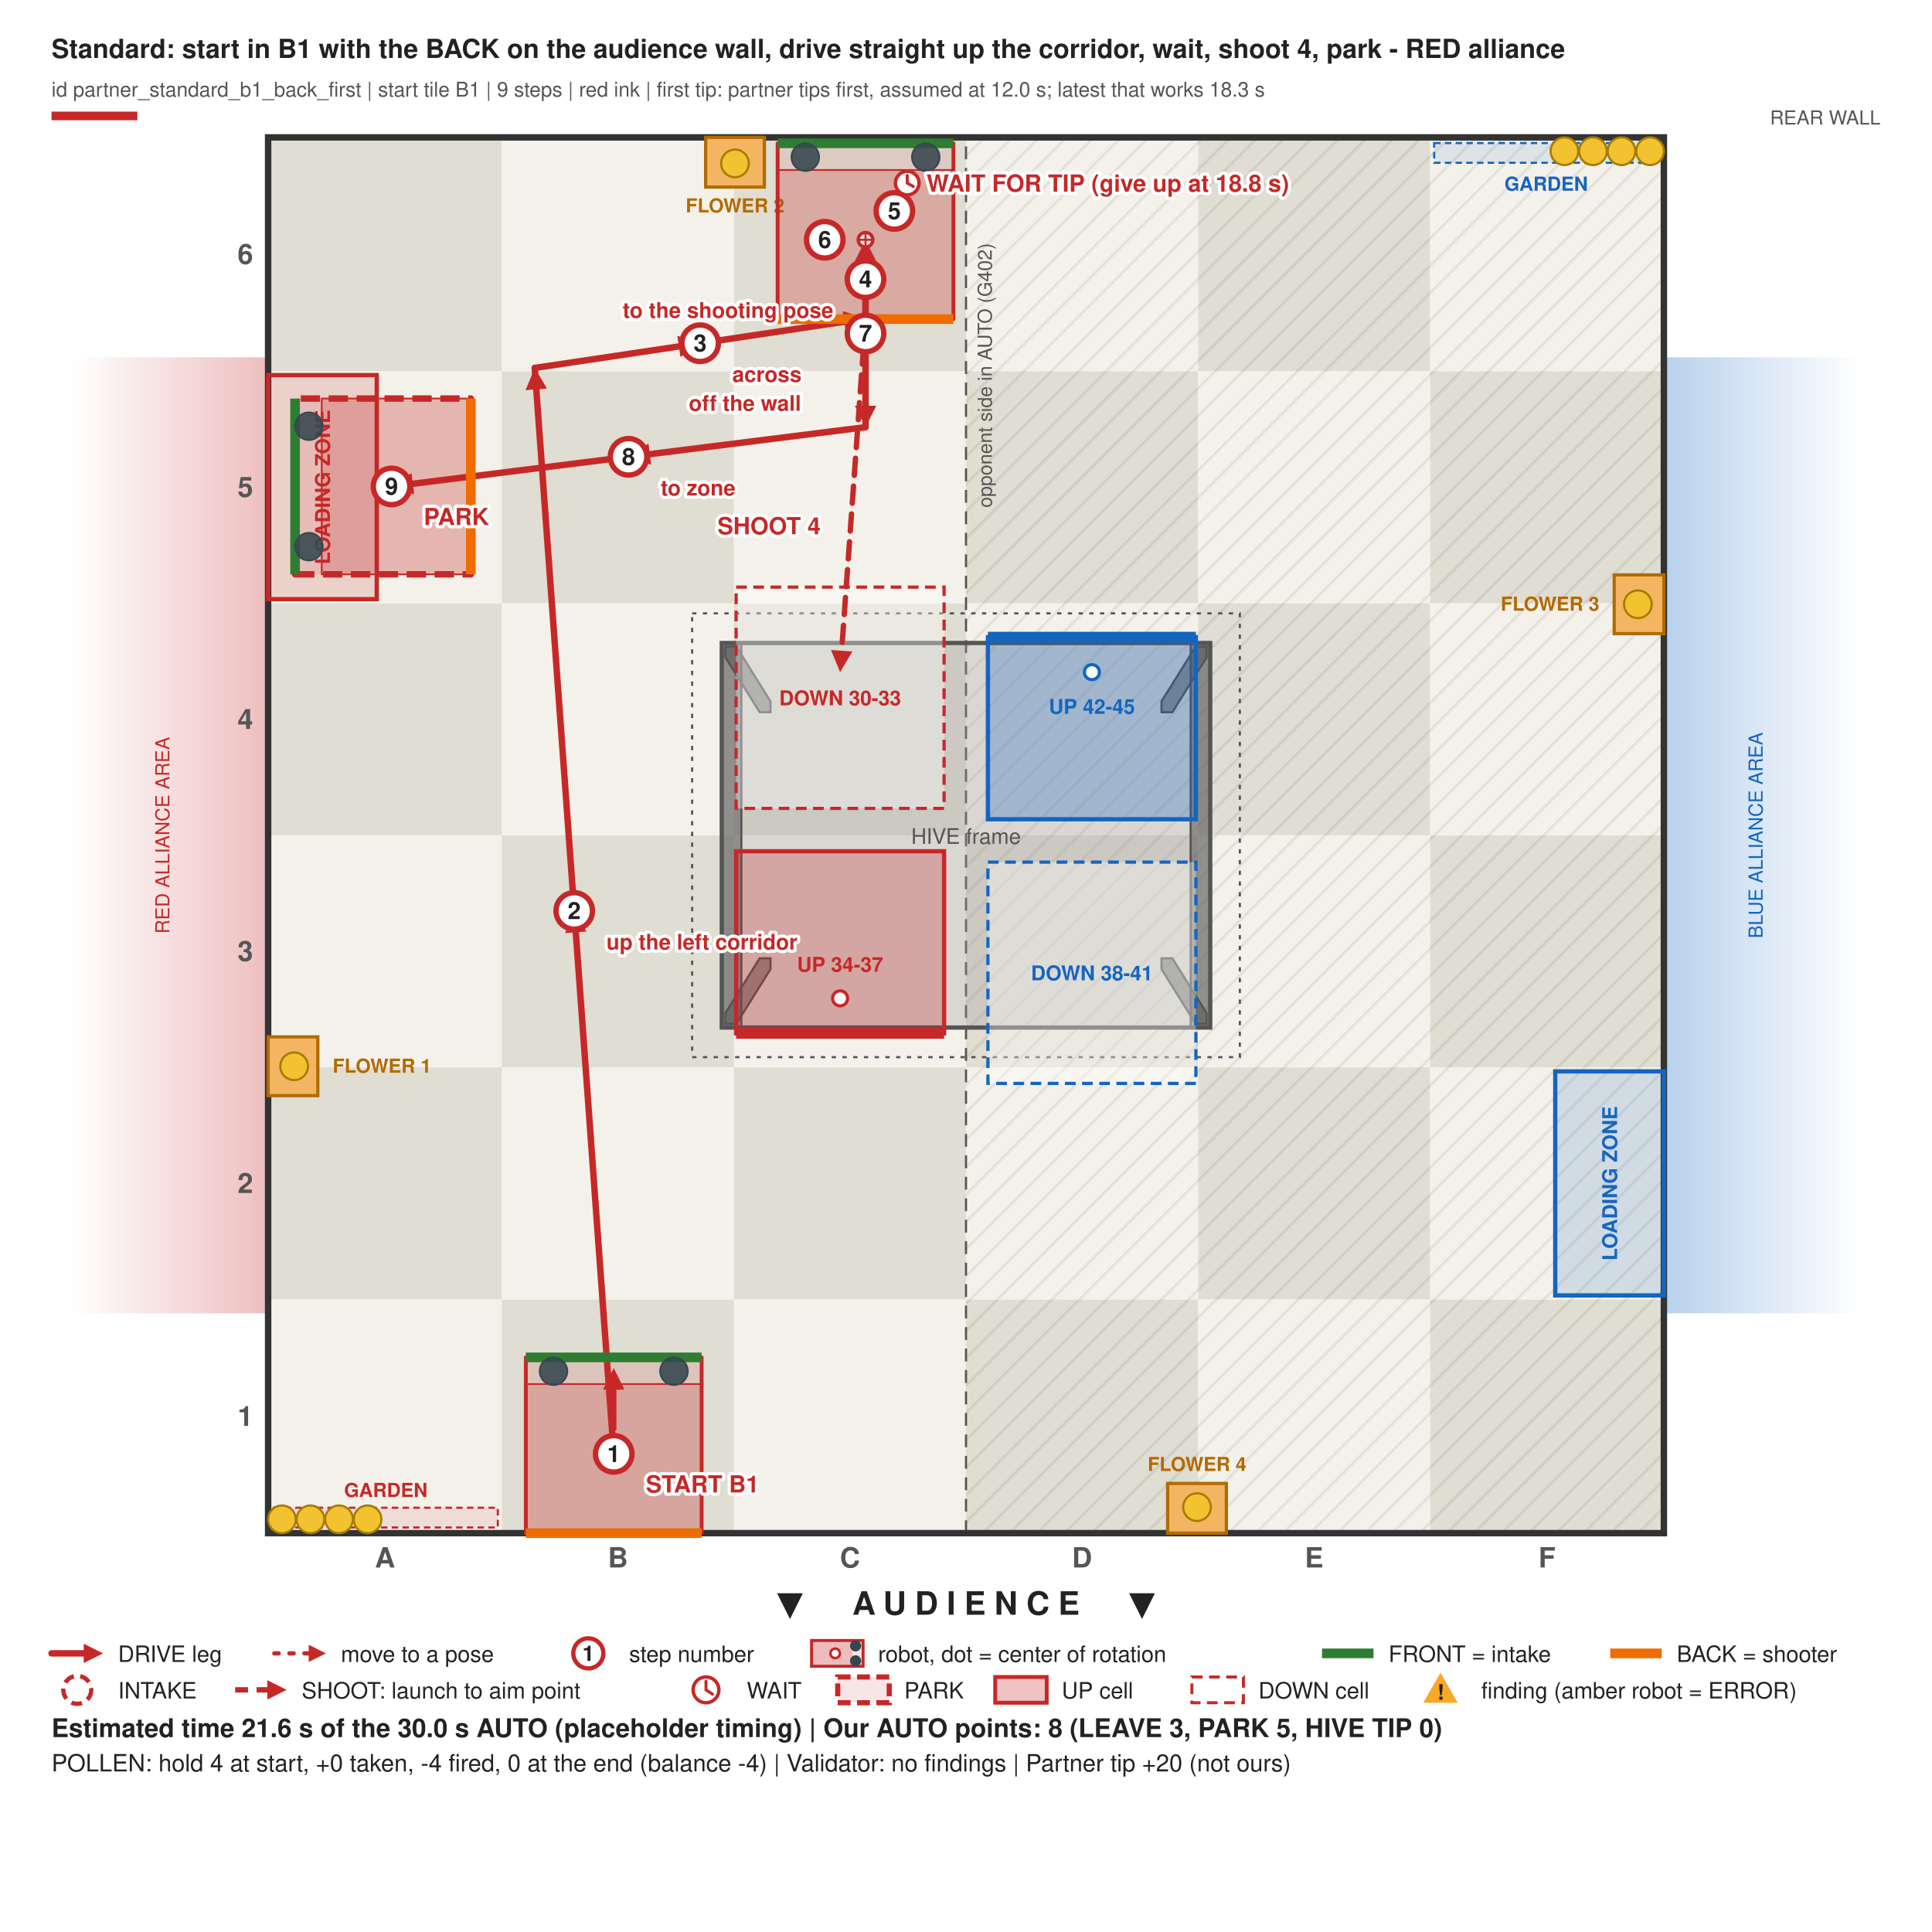
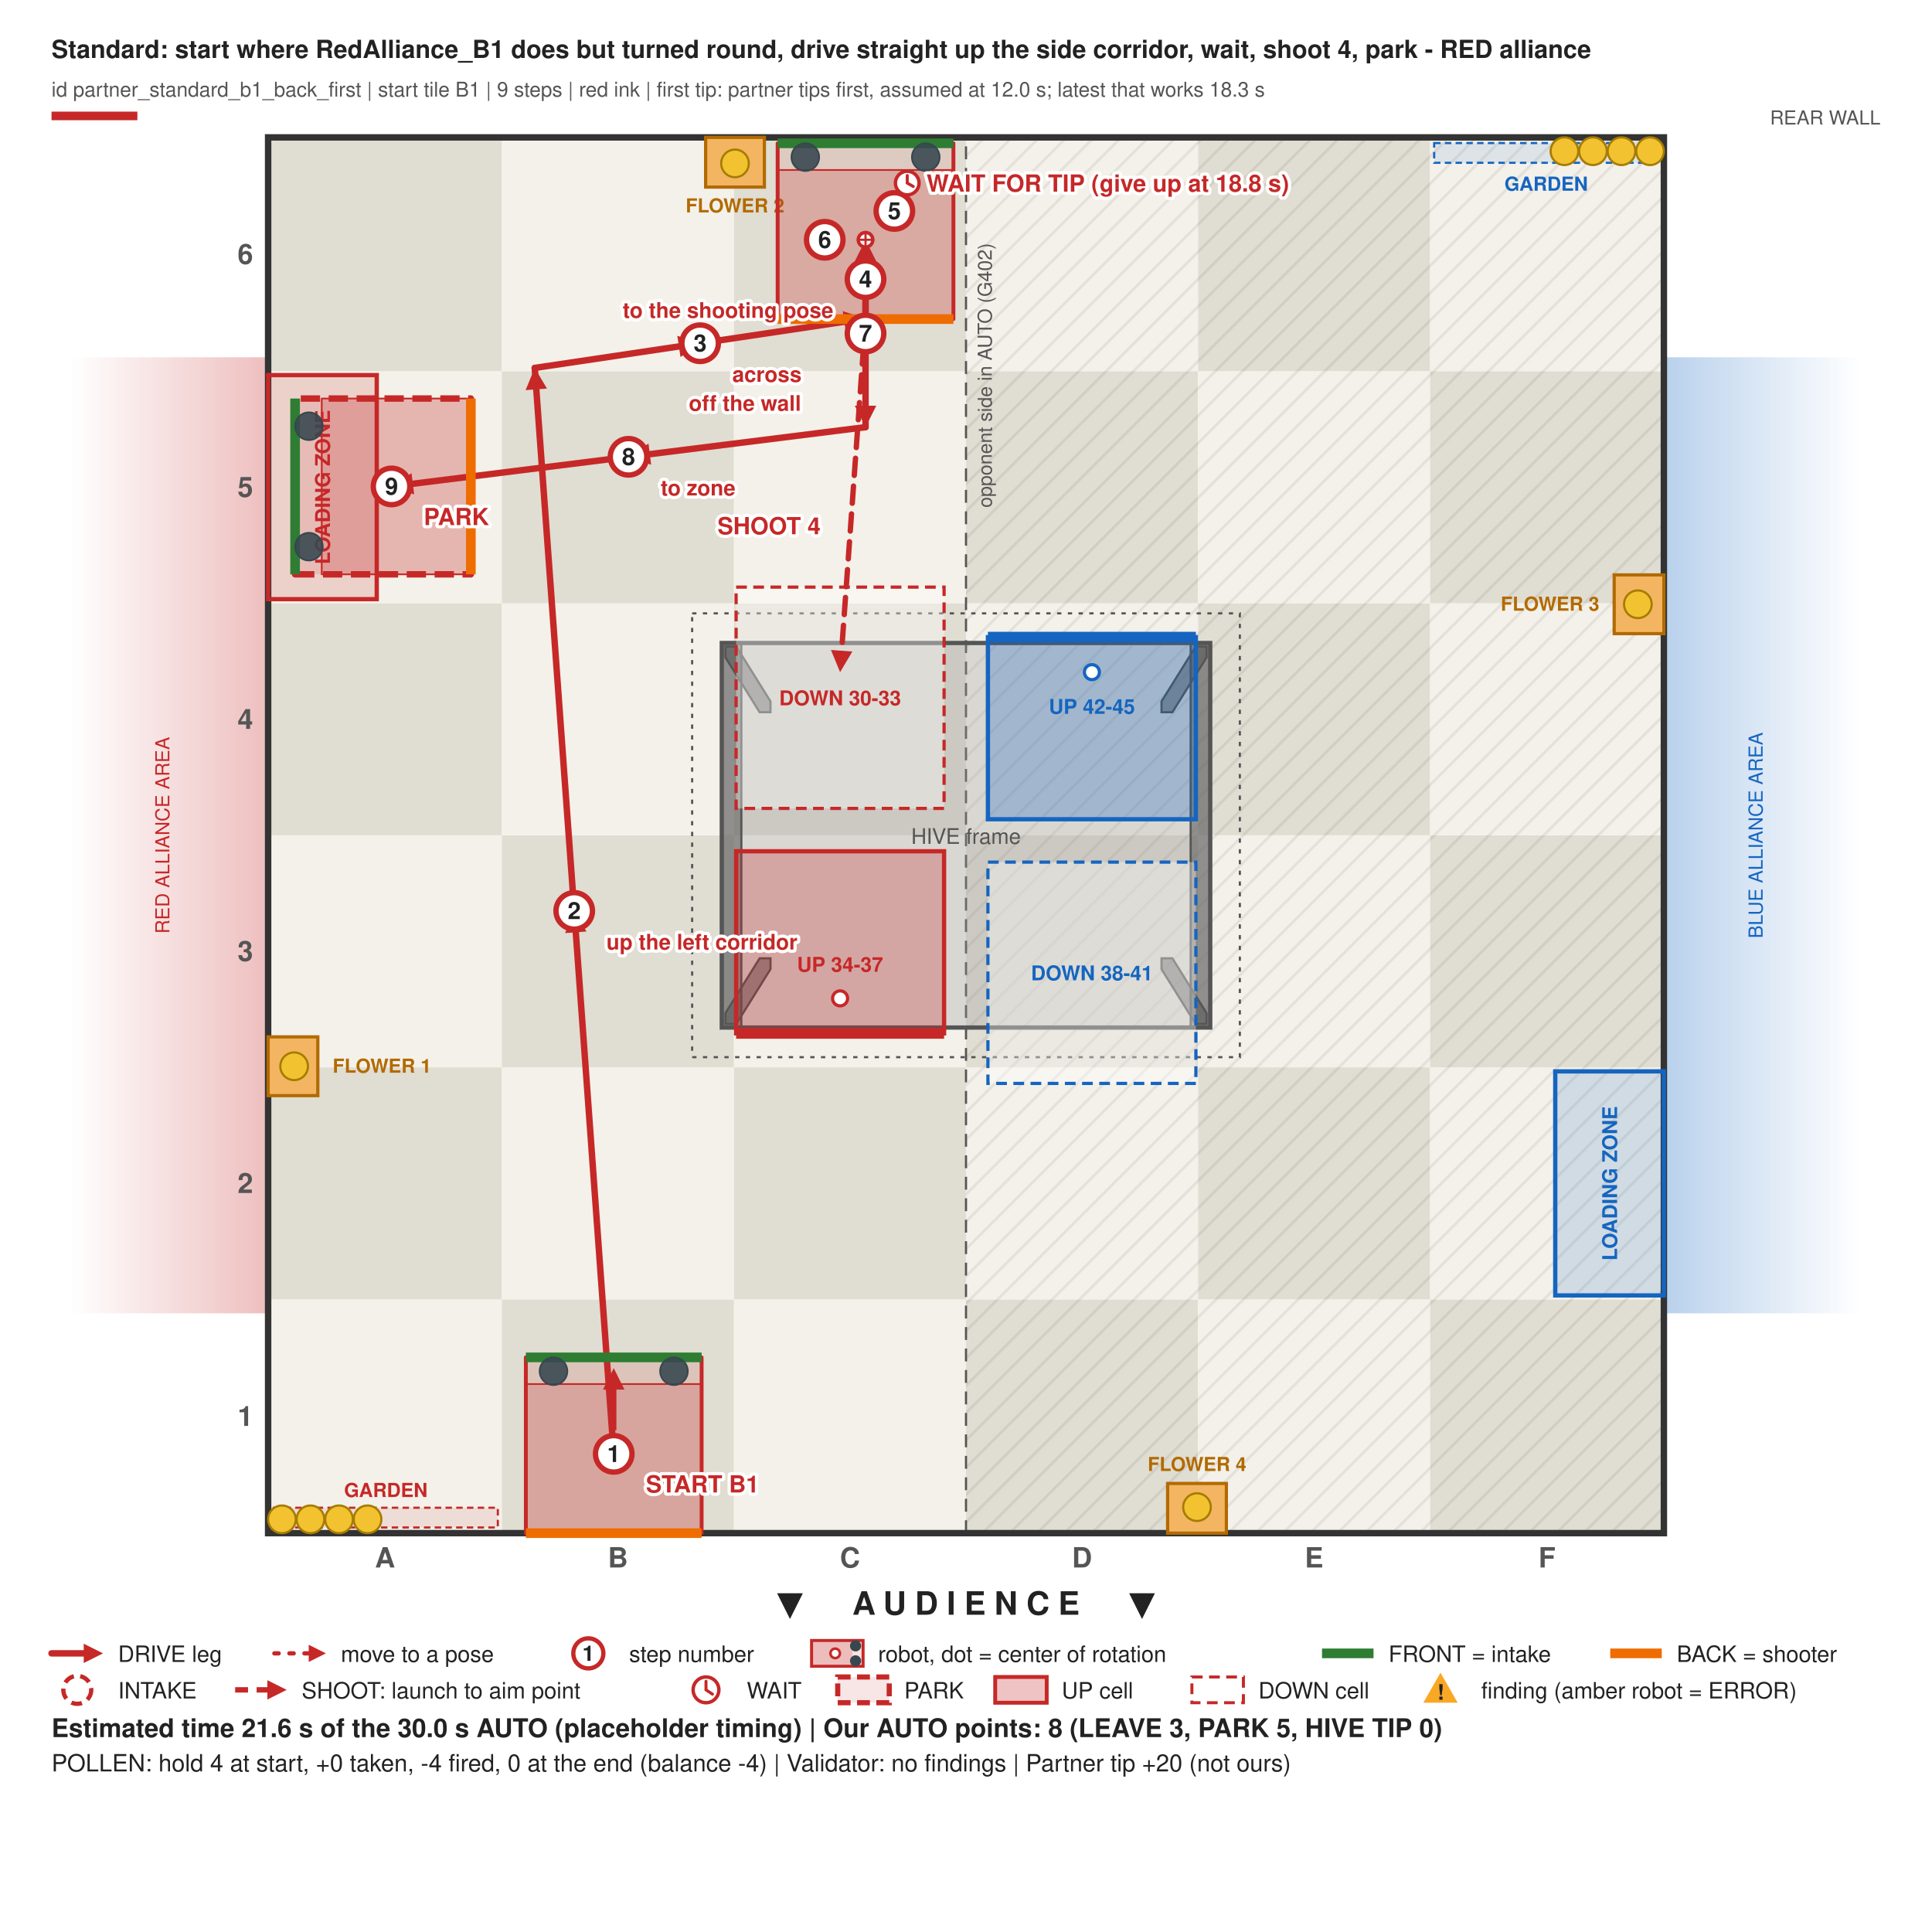
<svg xmlns="http://www.w3.org/2000/svg" viewBox="0 0 900 900" width="900" height="900" role="img" aria-labelledby="svg-title svg-desc" font-family="Helvetica, Arial, sans-serif">
  <defs>
    <linearGradient id="area-red" x1="1" y1="0" x2="0" y2="0">
      <stop offset="0" stop-color="#c62828" stop-opacity="0.30" />
      <stop offset="1" stop-color="#c62828" stop-opacity="0" />
    </linearGradient>
    <linearGradient id="area-blue" x1="0" y1="0" x2="1" y2="0">
      <stop offset="0" stop-color="#1565c0" stop-opacity="0.30" />
      <stop offset="1" stop-color="#1565c0" stop-opacity="0" />
    </linearGradient>
    <pattern id="opponent-hatch" width="9" height="9" patternUnits="userSpaceOnUse" patternTransform="rotate(45)">
      <line x1="0" y1="0" x2="0" y2="9" stroke="#000000" stroke-opacity="0.07" stroke-width="2.5" />
    </pattern>
  </defs>
  <rect id="background" x="0" y="0" width="900" height="900" fill="#ffffff" />
-   <text id="title" x="24" y="27" font-size="12.27" font-weight="bold" fill="#222222">Standard: start in B1 with the BACK on the audience wall, drive straight up the corridor, wait, shoot 4, park - RED alliance</text>
+   <text id="title" x="24" y="27" font-size="11.61" font-weight="bold" fill="#222222">Standard: start where RedAlliance_B1 does but turned round, drive straight up the side corridor, wait, shoot 4, park - RED alliance</text>
  <text id="subtitle" x="24" y="45" font-size="9.5" fill="#555555">id partner_standard_b1_back_first  |  start tile B1  |  9 steps  |  red ink  |  first tip: partner tips first, assumed at 12.0 s; latest that works 18.3 s</text>
  <rect x="24" y="52" width="40" height="4" fill="#c62828" />
  <g id="field">
    <rect class="alliance-area" data-alliance="RED" x="32.9" y="166.43" width="92" height="445.37" fill="url(#area-red)" />
    <rect class="alliance-area" data-alliance="BLUE" x="775.1" y="166.43" width="92" height="445.37" fill="url(#area-blue)" />
    <text x="78.9" y="389.12" font-size="9" fill="#c62828" text-anchor="middle" transform="rotate(-90 78.9 389.12)">RED ALLIANCE AREA</text>
    <text x="821.1" y="389.12" font-size="9" fill="#1565c0" text-anchor="middle" transform="rotate(-90 821.1 389.12)">BLUE ALLIANCE AREA</text>
    <rect class="tile" data-tile="A1" x="124.9" y="605.3" width="108.9" height="108.9" fill="#f3f1ea" />
    <rect class="tile" data-tile="A2" x="124.9" y="497.2" width="108.9" height="108.1" fill="#e0ddd2" />
    <rect class="tile" data-tile="A3" x="124.9" y="389.1" width="108.9" height="108.1" fill="#f3f1ea" />
    <rect class="tile" data-tile="A4" x="124.9" y="281" width="108.9" height="108.1" fill="#e0ddd2" />
    <rect class="tile" data-tile="A5" x="124.9" y="172.9" width="108.9" height="108.1" fill="#f3f1ea" />
    <rect class="tile" data-tile="A6" x="124.9" y="64" width="108.9" height="108.9" fill="#e0ddd2" />
    <rect class="tile" data-tile="B1" x="233.8" y="605.3" width="108.1" height="108.9" fill="#e0ddd2" />
    <rect class="tile" data-tile="B2" x="233.8" y="497.2" width="108.1" height="108.1" fill="#f3f1ea" />
    <rect class="tile" data-tile="B3" x="233.8" y="389.1" width="108.1" height="108.1" fill="#e0ddd2" />
    <rect class="tile" data-tile="B4" x="233.8" y="281" width="108.1" height="108.1" fill="#f3f1ea" />
    <rect class="tile" data-tile="B5" x="233.8" y="172.9" width="108.1" height="108.1" fill="#e0ddd2" />
    <rect class="tile" data-tile="B6" x="233.8" y="64" width="108.1" height="108.9" fill="#f3f1ea" />
    <rect class="tile" data-tile="C1" x="341.9" y="605.3" width="108.1" height="108.9" fill="#f3f1ea" />
    <rect class="tile" data-tile="C2" x="341.9" y="497.2" width="108.1" height="108.1" fill="#e0ddd2" />
    <rect class="tile" data-tile="C3" x="341.9" y="389.1" width="108.1" height="108.1" fill="#f3f1ea" />
    <rect class="tile" data-tile="C4" x="341.9" y="281" width="108.1" height="108.1" fill="#e0ddd2" />
    <rect class="tile" data-tile="C5" x="341.9" y="172.9" width="108.1" height="108.1" fill="#f3f1ea" />
    <rect class="tile" data-tile="C6" x="341.9" y="64" width="108.1" height="108.9" fill="#e0ddd2" />
    <rect class="tile" data-tile="D1" x="450" y="605.3" width="108.1" height="108.9" fill="#e0ddd2" />
    <rect class="tile" data-tile="D2" x="450" y="497.2" width="108.1" height="108.1" fill="#f3f1ea" />
    <rect class="tile" data-tile="D3" x="450" y="389.1" width="108.1" height="108.1" fill="#e0ddd2" />
    <rect class="tile" data-tile="D4" x="450" y="281" width="108.1" height="108.1" fill="#f3f1ea" />
    <rect class="tile" data-tile="D5" x="450" y="172.9" width="108.1" height="108.1" fill="#e0ddd2" />
    <rect class="tile" data-tile="D6" x="450" y="64" width="108.1" height="108.9" fill="#f3f1ea" />
    <rect class="tile" data-tile="E1" x="558.1" y="605.3" width="108.1" height="108.9" fill="#f3f1ea" />
    <rect class="tile" data-tile="E2" x="558.1" y="497.2" width="108.1" height="108.1" fill="#e0ddd2" />
    <rect class="tile" data-tile="E3" x="558.1" y="389.1" width="108.1" height="108.1" fill="#f3f1ea" />
    <rect class="tile" data-tile="E4" x="558.1" y="281" width="108.1" height="108.1" fill="#e0ddd2" />
    <rect class="tile" data-tile="E5" x="558.1" y="172.9" width="108.1" height="108.1" fill="#f3f1ea" />
    <rect class="tile" data-tile="E6" x="558.1" y="64" width="108.1" height="108.9" fill="#e0ddd2" />
    <rect class="tile" data-tile="F1" x="666.2" y="605.3" width="108.9" height="108.9" fill="#e0ddd2" />
    <rect class="tile" data-tile="F2" x="666.2" y="497.2" width="108.9" height="108.1" fill="#f3f1ea" />
    <rect class="tile" data-tile="F3" x="666.2" y="389.1" width="108.9" height="108.1" fill="#e0ddd2" />
    <rect class="tile" data-tile="F4" x="666.2" y="281" width="108.9" height="108.1" fill="#f3f1ea" />
    <rect class="tile" data-tile="F5" x="666.2" y="172.9" width="108.9" height="108.1" fill="#e0ddd2" />
    <rect class="tile" data-tile="F6" x="666.2" y="64" width="108.9" height="108.9" fill="#f3f1ea" />
    <rect id="opponent-side" x="450" y="64" width="325.1" height="650.2" fill="url(#opponent-hatch)" />
    <line id="side-line" x1="450" y1="714.2" x2="450" y2="64" stroke="#555555" stroke-width="1" stroke-dasharray="6 4" />
    <text id="opponent-label" x="462" y="174.86" font-size="9" fill="#555555" text-anchor="middle" transform="rotate(-90 462 174.86)">opponent side in AUTO (G402)</text>
    <text class="tile-label" x="179.35" y="730.2" font-size="13" font-weight="bold" text-anchor="middle" fill="#555555">A</text>
    <text class="tile-label" x="287.85" y="730.2" font-size="13" font-weight="bold" text-anchor="middle" fill="#555555">B</text>
    <text class="tile-label" x="395.95" y="730.2" font-size="13" font-weight="bold" text-anchor="middle" fill="#555555">C</text>
    <text class="tile-label" x="504.05" y="730.2" font-size="13" font-weight="bold" text-anchor="middle" fill="#555555">D</text>
    <text class="tile-label" x="612.15" y="730.2" font-size="13" font-weight="bold" text-anchor="middle" fill="#555555">E</text>
    <text class="tile-label" x="720.65" y="730.2" font-size="13" font-weight="bold" text-anchor="middle" fill="#555555">F</text>
    <text class="tile-label" x="117.9" y="664.25" font-size="13" font-weight="bold" text-anchor="end" fill="#555555">1</text>
    <text class="tile-label" x="117.9" y="555.75" font-size="13" font-weight="bold" text-anchor="end" fill="#555555">2</text>
    <text class="tile-label" x="117.9" y="447.65" font-size="13" font-weight="bold" text-anchor="end" fill="#555555">3</text>
    <text class="tile-label" x="117.9" y="339.55" font-size="13" font-weight="bold" text-anchor="end" fill="#555555">4</text>
    <text class="tile-label" x="117.9" y="231.45" font-size="13" font-weight="bold" text-anchor="end" fill="#555555">5</text>
    <text class="tile-label" x="117.9" y="122.95" font-size="13" font-weight="bold" text-anchor="end" fill="#555555">6</text>
    <rect id="field-border" x="124.9" y="64" width="650.2" height="650.2" fill="none" stroke="#333333" stroke-width="3" />
  </g>
  <g id="structures">
    <rect id="hive-frame" x="336.23" y="299.53" width="227.54" height="179.14" fill="#9a9a9a" fill-opacity="0.30" stroke="#555555" stroke-width="2" />
    <rect id="hive-keepout" x="322.43" y="285.73" width="255.14" height="206.74" fill="none" stroke="#555555" stroke-width="1" stroke-dasharray="2 3" />
    <g id="hive-solid">
      <polygon class="hive-foot" points="336.23,478.67 345.35,478.67 345.35,299.53 336.23,299.53" fill="#555555" fill-opacity="0.55" stroke="#555555" stroke-width="1" />
      <polygon class="hive-foot" points="554.65,478.67 563.77,478.67 563.77,299.53 554.65,299.53" fill="#555555" fill-opacity="0.55" stroke="#555555" stroke-width="1" />
      <polygon class="hive-foot" points="337.94,477.01 343,477.01 358.92,451.48 358.92,446.42 353.86,446.42 337.94,471.95" fill="#555555" fill-opacity="0.55" stroke="#555555" stroke-width="1" />
      <polygon class="hive-foot" points="337.94,306.25 353.86,331.78 358.92,331.78 358.92,326.72 343,301.19 337.94,301.19" fill="#555555" fill-opacity="0.55" stroke="#555555" stroke-width="1" />
      <polygon class="hive-foot" points="541.08,451.48 557,477.01 562.06,477.01 562.06,471.95 546.14,446.42 541.08,446.42" fill="#555555" fill-opacity="0.55" stroke="#555555" stroke-width="1" />
      <polygon class="hive-foot" points="541.08,331.78 546.14,331.78 562.06,306.25 562.06,301.19 557,301.19 541.08,326.72" fill="#555555" fill-opacity="0.55" stroke="#555555" stroke-width="1" />
    </g>
    <text x="450" y="393.1" font-size="10" fill="#555555" text-anchor="middle">HIVE frame</text>
    <g class="hive" data-alliance="RED">
      <g class="cell cell-down" data-alliance="RED" data-side="REAR">
        <rect x="342.91" y="273.5" width="96.88" height="103.09" fill="#ffffff" fill-opacity="0.35" stroke="#c62828" stroke-width="1.5" stroke-dasharray="5 3" />
        <text x="391.35" y="328.55" font-size="9.5" font-weight="bold" fill="#c62828" text-anchor="middle">DOWN 30-33</text>
      </g>
      <g class="cell cell-up" data-alliance="RED" data-side="AUDIENCE">
        <rect x="342.91" y="396.55" width="96.88" height="84.82" fill="#c62828" fill-opacity="0.28" stroke="#c62828" stroke-width="2" />
        <line class="cell-opening" x1="342.91" y1="481.38" x2="439.79" y2="481.38" stroke="#c62828" stroke-width="5" />
        <circle class="aim-point" cx="391.35" cy="465.08" r="3.5" fill="#ffffff" stroke="#c62828" stroke-width="1.5" />
        <text x="391.35" y="452.68" font-size="9.5" font-weight="bold" fill="#c62828" text-anchor="middle">UP 34-37</text>
      </g>
    </g>
    <g class="hive" data-alliance="BLUE">
      <g class="cell cell-down" data-alliance="BLUE" data-side="AUDIENCE">
        <rect x="460.21" y="401.61" width="96.88" height="103.09" fill="#ffffff" fill-opacity="0.35" stroke="#1565c0" stroke-width="1.5" stroke-dasharray="5 3" />
        <text x="508.65" y="456.66" font-size="9.5" font-weight="bold" fill="#1565c0" text-anchor="middle">DOWN 38-41</text>
      </g>
      <g class="cell cell-up" data-alliance="BLUE" data-side="REAR">
        <rect x="460.21" y="296.82" width="96.88" height="84.82" fill="#1565c0" fill-opacity="0.28" stroke="#1565c0" stroke-width="2" />
        <line class="cell-opening" x1="460.21" y1="296.82" x2="557.09" y2="296.82" stroke="#1565c0" stroke-width="5" />
        <circle class="aim-point" cx="508.65" cy="313.12" r="3.5" fill="#ffffff" stroke="#1565c0" stroke-width="1.5" />
        <text x="508.65" y="332.52" font-size="9.5" font-weight="bold" fill="#1565c0" text-anchor="middle">UP 42-45</text>
      </g>
    </g>
    <g class="flower" data-flower="1">
      <rect x="124.9" y="483.02" width="23.15" height="27.37" fill="#f3b562" stroke="#b26a00" stroke-width="1.5" />
      <circle cx="137.02" cy="496.71" r="6.44" fill="#f2c230" stroke="#a67c00" stroke-width="1" />
      <text x="154.95" y="499.71" font-size="9" fill="#b26a00" font-weight="bold" text-anchor="start">FLOWER 1</text>
    </g>
    <g class="flower" data-flower="2">
      <rect x="328.71" y="64" width="27.37" height="23.15" fill="#f3b562" stroke="#b26a00" stroke-width="1.5" />
      <circle cx="342.39" cy="76.12" r="6.44" fill="#f2c230" stroke="#a67c00" stroke-width="1" />
      <text x="342.39" y="98.95" font-size="9" fill="#b26a00" font-weight="bold" text-anchor="middle">FLOWER 2</text>
    </g>
    <g class="flower" data-flower="3">
      <rect x="751.95" y="267.81" width="23.15" height="27.37" fill="#f3b562" stroke="#b26a00" stroke-width="1.5" />
      <circle cx="762.98" cy="281.49" r="6.44" fill="#f2c230" stroke="#a67c00" stroke-width="1" />
      <text x="745.05" y="284.49" font-size="9" fill="#b26a00" font-weight="bold" text-anchor="end">FLOWER 3</text>
    </g>
    <g class="flower" data-flower="4">
      <rect x="543.92" y="691.05" width="27.37" height="23.15" fill="#f3b562" stroke="#b26a00" stroke-width="1.5" />
      <circle cx="557.61" cy="702.08" r="6.44" fill="#f2c230" stroke="#a67c00" stroke-width="1" />
      <text x="557.61" y="685.25" font-size="9" fill="#b26a00" font-weight="bold" text-anchor="middle">FLOWER 4</text>
    </g>
    <g class="garden" data-alliance="RED">
      <rect x="127.54" y="702.36" width="104.37" height="9.2" fill="#c62828" fill-opacity="0.10" stroke="#c62828" stroke-width="1" stroke-dasharray="3 2" />
      <circle class="pollen" cx="131.34" cy="707.76" r="6.44" fill="#f2c230" stroke="#a67c00" stroke-width="1" />
      <circle class="pollen" cx="144.63" cy="707.76" r="6.44" fill="#f2c230" stroke="#a67c00" stroke-width="1" />
      <circle class="pollen" cx="157.93" cy="707.76" r="6.44" fill="#f2c230" stroke="#a67c00" stroke-width="1" />
      <circle class="pollen" cx="171.22" cy="707.76" r="6.44" fill="#f2c230" stroke="#a67c00" stroke-width="1" />
      <text x="179.73" y="697.36" font-size="9" fill="#c62828" text-anchor="middle" font-weight="bold">GARDEN</text>
    </g>
    <g class="loading-zone" data-alliance="RED">
      <rect x="124.9" y="174.74" width="50.6" height="104.37" fill="#c62828" fill-opacity="0.16" stroke="#c62828" stroke-width="2" />
      <text x="150.2" y="230.43" font-size="9.5" font-weight="bold" fill="#c62828" text-anchor="middle" transform="rotate(-90 150.2 226.93)">LOADING ZONE</text>
    </g>
    <g class="garden" data-alliance="BLUE">
      <rect x="668.09" y="66.64" width="104.37" height="9.2" fill="#1565c0" fill-opacity="0.10" stroke="#1565c0" stroke-width="1" stroke-dasharray="3 2" />
      <circle class="pollen" cx="768.66" cy="70.44" r="6.44" fill="#f2c230" stroke="#a67c00" stroke-width="1" />
      <circle class="pollen" cx="755.37" cy="70.44" r="6.44" fill="#f2c230" stroke="#a67c00" stroke-width="1" />
      <circle class="pollen" cx="742.07" cy="70.44" r="6.44" fill="#f2c230" stroke="#a67c00" stroke-width="1" />
      <circle class="pollen" cx="728.78" cy="70.44" r="6.44" fill="#f2c230" stroke="#a67c00" stroke-width="1" />
      <text x="720.27" y="88.84" font-size="9" fill="#1565c0" text-anchor="middle" font-weight="bold">GARDEN</text>
    </g>
    <g class="loading-zone" data-alliance="BLUE">
      <rect x="724.5" y="499.09" width="50.6" height="104.37" fill="#1565c0" fill-opacity="0.16" stroke="#1565c0" stroke-width="2" />
      <text x="749.8" y="554.77" font-size="9.5" font-weight="bold" fill="#1565c0" text-anchor="middle" transform="rotate(-90 749.8 551.27)">LOADING ZONE</text>
    </g>
    <text id="audience-label" x="450" y="752.2" font-size="15" font-weight="bold" letter-spacing="4" text-anchor="middle" fill="#222222">AUDIENCE</text>
    <polygon class="compass-arrow" points="362,742.2 374,742.2 368,754.2" fill="#222222" />
    <polygon class="compass-arrow" points="526,742.2 538,742.2 532,754.2" fill="#222222" />
    <text x="876" y="58" font-size="9" fill="#555555" text-anchor="end">REAR WALL</text>
  </g>
  <g id="route" data-ink="#c62828" data-alliance="RED" data-route="partner_standard_b1_back_first">
    <g class="drive-leg" data-step="2" data-mode="CONSTANT">
      <path class="leg" d="M 285.9 677.26 L 249.1 171.4" fill="none" stroke="#c62828" stroke-width="3" stroke-linecap="round" stroke-linejoin="round" />
      <polygon class="arrowhead" points="267.5,424.33 273.21,433.94 263.24,434.67" fill="#c62828" />
      <polygon class="arrowhead" points="249.1,171.4 254.81,181.01 244.84,181.74" fill="#c62828" />
    </g>
    <g class="drive-leg" data-step="3" data-mode="CONSTANT">
      <path class="leg" d="M 249.1 171.4 L 403.2 148.4" fill="none" stroke="#c62828" stroke-width="3" stroke-linecap="round" stroke-linejoin="round" />
      <polygon class="arrowhead" points="326.15,159.9 317,166.32 315.52,156.43" fill="#c62828" />
      <polygon class="arrowhead" points="403.2,148.4 394.05,154.82 392.57,144.93" fill="#c62828" />
    </g>
    <g class="drive-leg" data-step="4" data-mode="CONSTANT">
      <path class="leg" d="M 403.2 148.4 L 403.2 111.7" fill="none" stroke="#c62828" stroke-width="3" stroke-linecap="round" stroke-linejoin="round" />
      <polygon class="arrowhead" points="403.2,111.7 408.2,121.7 398.2,121.7" fill="#c62828" />
    </g>
    <g class="drive-leg" data-step="7" data-mode="CONSTANT">
      <path class="leg" d="M 403.2 111.7 L 403.2 199" fill="none" stroke="#c62828" stroke-width="3" stroke-linecap="round" stroke-linejoin="round" />
      <polygon class="arrowhead" points="403.2,199 398.2,189 408.2,189" fill="#c62828" />
    </g>
    <g class="drive-leg" data-step="8" data-mode="LINEAR">
      <path class="leg" d="M 403.2 199 L 182.4 226.6" fill="none" stroke="#c62828" stroke-width="3" stroke-linecap="round" stroke-linejoin="round" />
      <polygon class="arrowhead" points="292.8,212.8 302.1,206.6 303.34,216.52" fill="#c62828" />
      <polygon class="arrowhead" points="182.4,226.6 191.7,220.4 192.94,230.32" fill="#c62828" />
    </g>
    <g id="start-footprint" class="footprint start" data-step="1">
      <polygon class="outline" points="244.96,632.32 244.96,714.2 326.84,714.2 326.84,632.32" fill="#c62828" fill-opacity="0.14" stroke="#c62828" stroke-width="1.8" stroke-linejoin="round" />
      <polygon class="chassis" points="244.96,644.74 244.96,714.2 326.84,714.2 326.84,644.74" fill="#c62828" fill-opacity="0.2" stroke="#c62828" stroke-width="0.8" stroke-linejoin="round" />
      <line class="front-edge" x1="244.96" y1="632.32" x2="326.84" y2="632.32" stroke="#2e7d32" stroke-width="4.5" />
      <line class="back-edge" x1="244.96" y1="714.2" x2="326.84" y2="714.2" stroke="#ef6c00" stroke-width="4.5" />
      <circle class="wheel" data-wheel="LEFT" cx="257.84" cy="638.76" r="6.44" fill="#37474f" fill-opacity="0.88" stroke="#37474f" stroke-width="0.8" />
      <circle class="wheel" data-wheel="RIGHT" cx="313.96" cy="638.76" r="6.44" fill="#37474f" fill-opacity="0.88" stroke="#37474f" stroke-width="0.8" />
      <g class="pose-point" data-x="35" data-y="8.03">
        <circle cx="285.9" cy="677.26" r="3.4" fill="#ffffff" fill-opacity="0.92" stroke="#c62828" stroke-width="1.6" />
        <line x1="282.5" y1="677.26" x2="289.3" y2="677.26" stroke="#c62828" stroke-width="1" />
        <line x1="285.9" y1="673.86" x2="285.9" y2="680.66" stroke="#c62828" stroke-width="1" />
      </g>
      <line class="heading-arrow" x1="285.9" y1="666.26" x2="285.9" y2="645.32" stroke="#c62828" stroke-width="2.5" />
      <polygon class="arrowhead" points="285.9,637.32 290.9,647.32 280.9,647.32" fill="#c62828" />
    </g>
    <g class="shoot-pose" data-step="6" data-nominal="false">
      <polygon class="outline" points="362.26,66.76 362.26,148.64 444.14,148.64 444.14,66.76" fill="#c62828" fill-opacity="0.1" stroke="#c62828" stroke-width="1.8" stroke-linejoin="round" />
      <polygon class="chassis" points="362.26,79.18 362.26,148.64 444.14,148.64 444.14,79.18" fill="#c62828" fill-opacity="0.2" stroke="#c62828" stroke-width="0.8" stroke-linejoin="round" />
      <line class="front-edge" x1="362.26" y1="66.76" x2="444.14" y2="66.76" stroke="#2e7d32" stroke-width="4.5" />
      <line class="back-edge" x1="362.26" y1="148.64" x2="444.14" y2="148.64" stroke="#ef6c00" stroke-width="4.5" />
      <circle class="wheel" data-wheel="LEFT" cx="375.14" cy="73.2" r="6.44" fill="#37474f" fill-opacity="0.88" stroke="#37474f" stroke-width="0.8" />
      <circle class="wheel" data-wheel="RIGHT" cx="431.26" cy="73.2" r="6.44" fill="#37474f" fill-opacity="0.88" stroke="#37474f" stroke-width="0.8" />
      <g class="pose-point" data-x="60.5" data-y="130.98">
        <circle cx="403.2" cy="111.7" r="3.4" fill="#ffffff" fill-opacity="0.92" stroke="#c62828" stroke-width="1.6" />
        <line x1="399.8" y1="111.7" x2="406.6" y2="111.7" stroke="#c62828" stroke-width="1" />
        <line x1="403.2" y1="108.3" x2="403.2" y2="115.1" stroke="#c62828" stroke-width="1" />
      </g>
      <line class="shot" x1="403.2" y1="148.64" x2="392" y2="304.14" stroke="#c62828" stroke-width="2.5" stroke-dasharray="8 5" stroke-linecap="round" />
      <polygon class="arrowhead" points="391.35,313.12 387.08,302.78 397.06,303.5" fill="#c62828" />
    </g>
    <g class="park-outline" data-step="9">
      <polygon class="outline" points="137.46,267.54 219.34,267.54 219.34,185.66 137.46,185.66" fill="#c62828" fill-opacity="0.12" stroke="#c62828" stroke-width="3" stroke-dasharray="9 4" stroke-linejoin="round" />
      <polygon class="chassis" points="149.88,267.54 219.34,267.54 219.34,185.66 149.88,185.66" fill="#c62828" fill-opacity="0.2" stroke="#c62828" stroke-width="0.8" stroke-linejoin="round" />
      <line class="front-edge" x1="137.46" y1="267.54" x2="137.46" y2="185.66" stroke="#2e7d32" stroke-width="4.5" />
      <line class="back-edge" x1="219.34" y1="267.54" x2="219.34" y2="185.66" stroke="#ef6c00" stroke-width="4.5" />
      <circle class="wheel" data-wheel="LEFT" cx="143.9" cy="254.66" r="6.44" fill="#37474f" fill-opacity="0.88" stroke="#37474f" stroke-width="0.8" />
      <circle class="wheel" data-wheel="RIGHT" cx="143.9" cy="198.54" r="6.44" fill="#37474f" fill-opacity="0.88" stroke="#37474f" stroke-width="0.8" />
      <g class="pose-point" data-x="12.5" data-y="106">
        <circle cx="182.4" cy="226.6" r="3.4" fill="#ffffff" fill-opacity="0.92" stroke="#c62828" stroke-width="1.6" />
        <line x1="179" y1="226.6" x2="185.8" y2="226.6" stroke="#c62828" stroke-width="1" />
        <line x1="182.4" y1="223.2" x2="182.4" y2="230" stroke="#c62828" stroke-width="1" />
      </g>
    </g>
    <g id="badges">
      <g class="badge" data-step="1" data-kind="START">
        <circle cx="285.9" cy="677.26" r="8.5" fill="#ffffff" stroke="#c62828" stroke-width="2.5" />
        <text x="285.9" y="681.06" font-size="11" font-weight="bold" text-anchor="middle" fill="#222222">1</text>
      </g>
      <g class="badge" data-step="2" data-kind="DRIVE">
        <circle cx="267.5" cy="424.33" r="8.5" fill="#ffffff" stroke="#c62828" stroke-width="2.5" />
        <text x="267.5" y="428.13" font-size="11" font-weight="bold" text-anchor="middle" fill="#222222">2</text>
      </g>
      <g class="badge" data-step="3" data-kind="DRIVE">
        <circle cx="326.15" cy="159.9" r="8.5" fill="#ffffff" stroke="#c62828" stroke-width="2.5" />
        <text x="326.15" y="163.7" font-size="11" font-weight="bold" text-anchor="middle" fill="#222222">3</text>
      </g>
      <g class="badge" data-step="4" data-kind="DRIVE">
        <circle cx="403.2" cy="130.05" r="8.5" fill="#ffffff" stroke="#c62828" stroke-width="2.5" />
        <text x="403.2" y="133.85" font-size="11" font-weight="bold" text-anchor="middle" fill="#222222">4</text>
      </g>
      <g class="badge" data-step="5" data-kind="WAIT_FOR_TIP">
        <circle cx="416.63" cy="98.27" r="8.5" fill="#ffffff" stroke="#c62828" stroke-width="2.5" />
        <text x="416.63" y="102.07" font-size="11" font-weight="bold" text-anchor="middle" fill="#222222">5</text>
      </g>
      <g class="badge" data-step="6" data-kind="SHOOT">
        <circle cx="384.2" cy="111.7" r="8.5" fill="#ffffff" stroke="#c62828" stroke-width="2.5" />
        <text x="384.2" y="115.5" font-size="11" font-weight="bold" text-anchor="middle" fill="#222222">6</text>
      </g>
      <g class="badge" data-step="7" data-kind="DRIVE">
        <circle cx="403.2" cy="155.35" r="8.5" fill="#ffffff" stroke="#c62828" stroke-width="2.5" />
        <text x="403.2" y="159.15" font-size="11" font-weight="bold" text-anchor="middle" fill="#222222">7</text>
      </g>
      <g class="badge" data-step="8" data-kind="DRIVE">
        <circle cx="292.8" cy="212.8" r="8.5" fill="#ffffff" stroke="#c62828" stroke-width="2.5" />
        <text x="292.8" y="216.6" font-size="11" font-weight="bold" text-anchor="middle" fill="#222222">8</text>
      </g>
      <g class="badge" data-step="9" data-kind="PARK">
        <circle cx="182.4" cy="226.6" r="8.5" fill="#ffffff" stroke="#c62828" stroke-width="2.5" />
        <text x="182.4" y="230.4" font-size="11" font-weight="bold" text-anchor="middle" fill="#222222">9</text>
      </g>
    </g>
    <g id="step-labels">
      <text class="step-label" x="300.9" y="695.26" font-size="11" font-weight="bold" fill="#c62828" text-anchor="start" stroke="#ffffff" stroke-width="3" stroke-linejoin="round" paint-order="stroke">START B1</text>
      <text class="step-label" x="282.5" y="442.33" font-size="10" font-weight="bold" fill="#c62828" text-anchor="start" stroke="#ffffff" stroke-width="3" stroke-linejoin="round" paint-order="stroke">up the left corridor</text>
      <text class="step-label" x="341.15" y="177.9" font-size="10" font-weight="bold" fill="#c62828" text-anchor="start" stroke="#ffffff" stroke-width="3" stroke-linejoin="round" paint-order="stroke">across</text>
      <text class="step-label" x="388.2" y="148.05" font-size="10" font-weight="bold" fill="#c62828" text-anchor="end" stroke="#ffffff" stroke-width="3" stroke-linejoin="round" paint-order="stroke">to the shooting pose</text>
      <g class="clock">
        <circle cx="422.63" cy="85.27" r="5.5" fill="#ffffff" stroke="#c62828" stroke-width="1.6" />
        <polyline points="422.63,81.77 422.63,85.27 425.43,86.87" fill="none" stroke="#c62828" stroke-width="1.4" stroke-linecap="round" />
      </g>
      <text class="step-label" x="431.63" y="89.27" font-size="11" font-weight="bold" fill="#c62828" text-anchor="start" stroke="#ffffff" stroke-width="3" stroke-linejoin="round" paint-order="stroke">WAIT FOR TIP (give up at 18.8 s)</text>
      <text class="step-label" x="382.27" y="248.88" font-size="11" font-weight="bold" fill="#c62828" text-anchor="end" stroke="#ffffff" stroke-width="3" stroke-linejoin="round" paint-order="stroke">SHOOT 4</text>
      <text class="step-label" x="373.2" y="191.35" font-size="10" font-weight="bold" fill="#c62828" text-anchor="end" stroke="#ffffff" stroke-width="3" stroke-linejoin="round" paint-order="stroke">off the wall</text>
      <text class="step-label" x="307.8" y="230.8" font-size="10" font-weight="bold" fill="#c62828" text-anchor="start" stroke="#ffffff" stroke-width="3" stroke-linejoin="round" paint-order="stroke">to zone</text>
      <text class="step-label" x="197.4" y="244.6" font-size="11" font-weight="bold" fill="#c62828" text-anchor="start" stroke="#ffffff" stroke-width="3" stroke-linejoin="round" paint-order="stroke">PARK</text>
    </g>
    <g id="issue-marks">
</g>
  </g>
  <g id="legend">
    <g class="legend-item" data-icon="drive">
      <line x1="24" y1="770.2" x2="40" y2="770.2" stroke="#c62828" stroke-width="3" stroke-linecap="round" />
      <polygon class="arrowhead" points="48,770.2 39,774.7 39,765.7" fill="#c62828" />
      <text x="55" y="774.2" font-size="10.5" fill="#222222">DRIVE leg</text>
    </g>
    <g class="legend-item" data-icon="approach">
      <line x1="127.81" y1="770.2" x2="143.81" y2="770.2" stroke="#c62828" stroke-width="2" stroke-dasharray="2 5" stroke-linecap="round" />
      <polygon class="arrowhead" points="151.81,770.2 143.81,774.2 143.81,766.2" fill="#c62828" />
      <text x="158.81" y="774.2" font-size="10.5" fill="#222222">move to a pose</text>
    </g>
    <g class="legend-item" data-icon="badge">
      <circle cx="274.07" cy="770.2" r="7" fill="#ffffff" stroke="#c62828" stroke-width="2" />
      <text x="274.07" y="773.7" font-size="10" font-weight="bold" text-anchor="middle" fill="#222222">1</text>
      <text x="293.07" y="774.2" font-size="10.5" fill="#222222">step number</text>
    </g>
    <g class="legend-item" data-icon="robot">
      <rect x="378.06" y="764.2" width="24" height="12" fill="#c62828" fill-opacity="0.14" stroke="#c62828" stroke-width="1.4" />
      <rect x="378.06" y="764.2" width="19" height="12" fill="#c62828" fill-opacity="0.2" />
      <circle cx="398.56" cy="766.7" r="2.6" fill="#37474f" />
      <circle cx="398.56" cy="773.7" r="2.6" fill="#37474f" />
      <circle cx="389.06" cy="770.2" r="2.2" fill="#ffffff" stroke="#c62828" stroke-width="1.2" />
      <text x="409.06" y="774.2" font-size="10.5" fill="#222222">robot, dot = center of rotation</text>
    </g>
    <g class="legend-item" data-icon="front">
      <line x1="615.85" y1="770.2" x2="639.85" y2="770.2" stroke="#2e7d32" stroke-width="4.5" />
      <text x="646.85" y="774.2" font-size="10.5" fill="#222222">FRONT = intake</text>
    </g>
    <g class="legend-item" data-icon="back">
      <line x1="750.11" y1="770.2" x2="774.11" y2="770.2" stroke="#ef6c00" stroke-width="4.5" />
      <text x="781.11" y="774.2" font-size="10.5" fill="#222222">BACK = shooter</text>
    </g>
    <g class="legend-item" data-icon="intake">
      <circle cx="36" cy="787.2" r="6.5" fill="none" stroke="#c62828" stroke-width="2" stroke-dasharray="5 3" />
      <text x="55" y="791.2" font-size="10.5" fill="#222222">INTAKE</text>
    </g>
    <g class="legend-item" data-icon="shoot">
      <line x1="109.54" y1="787.2" x2="125.54" y2="787.2" stroke="#c62828" stroke-width="2.5" stroke-dasharray="6 4" />
      <polygon class="arrowhead" points="133.54,787.2 124.54,791.7 124.54,782.7" fill="#c62828" />
      <text x="140.54" y="791.2" font-size="10.5" fill="#222222">SHOOT: launch to aim point</text>
    </g>
    <g class="legend-item" data-icon="wait">
      <circle cx="328.88" cy="787.2" r="6" fill="#ffffff" stroke="#c62828" stroke-width="1.6" />
      <polyline points="328.88,783.2 328.88,787.2 331.88,789.2" fill="none" stroke="#c62828" stroke-width="1.4" stroke-linecap="round" />
      <text x="347.88" y="791.2" font-size="10.5" fill="#222222">WAIT</text>
    </g>
    <g class="legend-item" data-icon="park">
      <rect x="390.24" y="781.2" width="24" height="12" fill="#c62828" fill-opacity="0.12" stroke="#c62828" stroke-width="2.4" stroke-dasharray="6 3" />
      <text x="421.24" y="791.2" font-size="10.5" fill="#222222">PARK</text>
    </g>
    <g class="legend-item" data-icon="up">
      <rect x="463.6" y="781.2" width="24" height="12" fill="#c62828" fill-opacity="0.28" stroke="#c62828" stroke-width="1.8" />
      <text x="494.6" y="791.2" font-size="10.5" fill="#222222">UP cell</text>
    </g>
    <g class="legend-item" data-icon="down">
      <rect x="555.23" y="781.2" width="24" height="12" fill="#ffffff" fill-opacity="0.35" stroke="#c62828" stroke-width="1.4" stroke-dasharray="5 3" />
      <text x="586.23" y="791.2" font-size="10.5" fill="#222222">DOWN cell</text>
    </g>
    <g class="legend-item" data-icon="issue">
      <polygon points="671.04,779.2 679.04,793.2 663.04,793.2" fill="#f9a825" />
      <text x="671.04" y="791.8" font-size="10" font-weight="bold" text-anchor="middle" fill="#222222">!</text>
      <text x="690.04" y="791.2" font-size="10.5" fill="#222222">finding (amber robot = ERROR)</text>
    </g>
  </g>
  <g id="footer">
    <text id="footer-metrics" x="24" y="809.2" font-size="12" font-weight="bold" fill="#222222">Estimated time 21.6 s of the 30.0 s AUTO (placeholder timing)   |   Our AUTO points: 8  (LEAVE 3, PARK 5, HIVE TIP 0)</text>
    <text id="footer-pollen" x="24" y="825.2" font-size="11.1" fill="#222222">POLLEN: hold 4 at start, +0 taken, -4 fired, 0 at the end (balance -4)   |   Validator: no findings   |   Partner tip +20 (not ours)</text>
  </g>
</svg>
